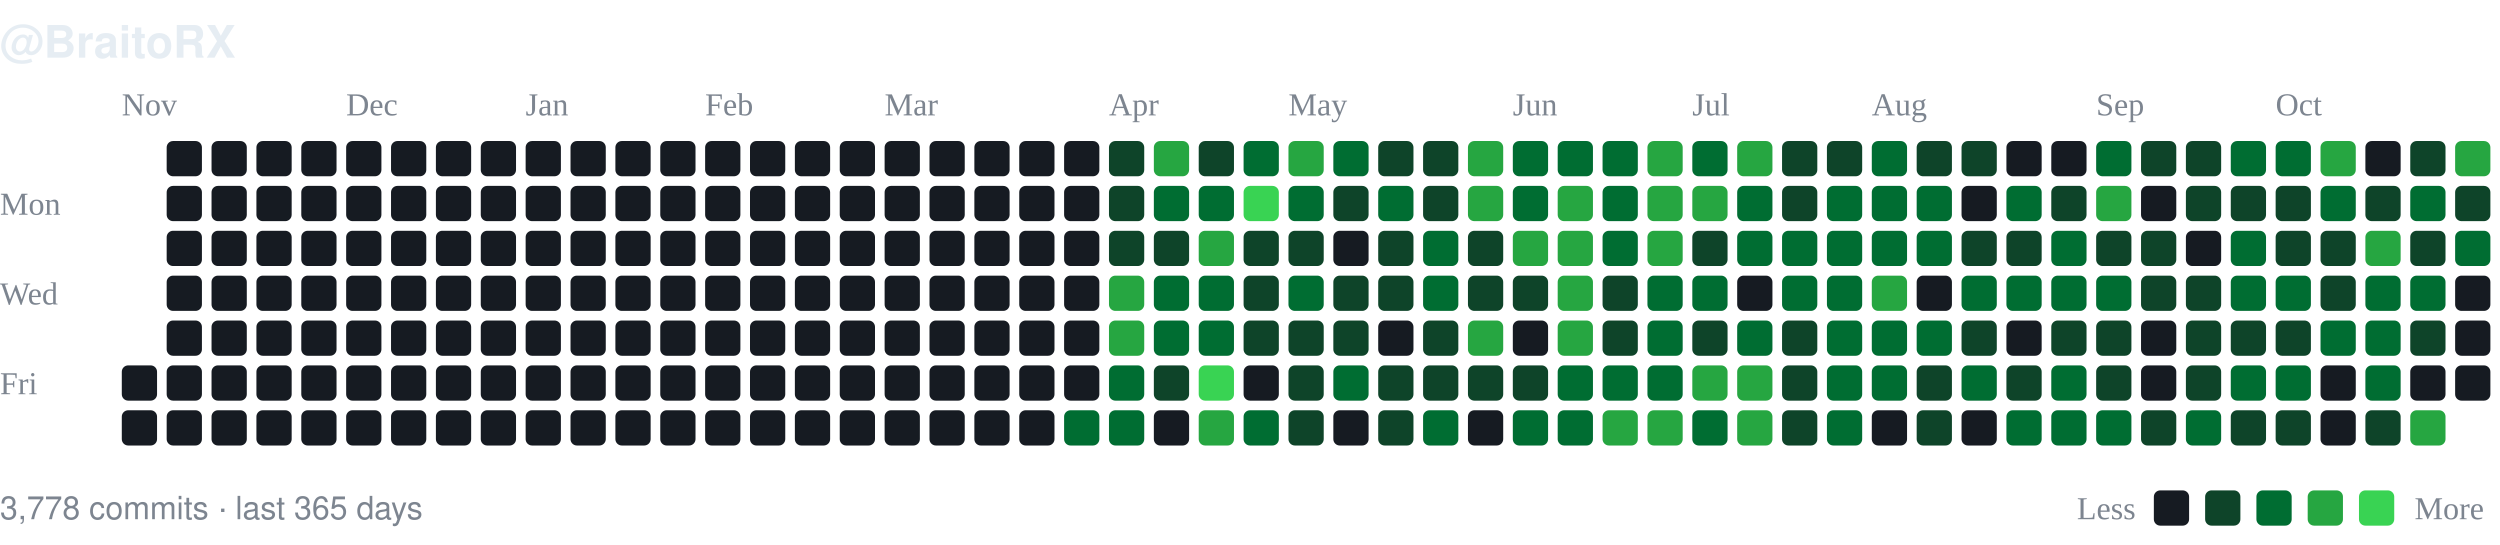
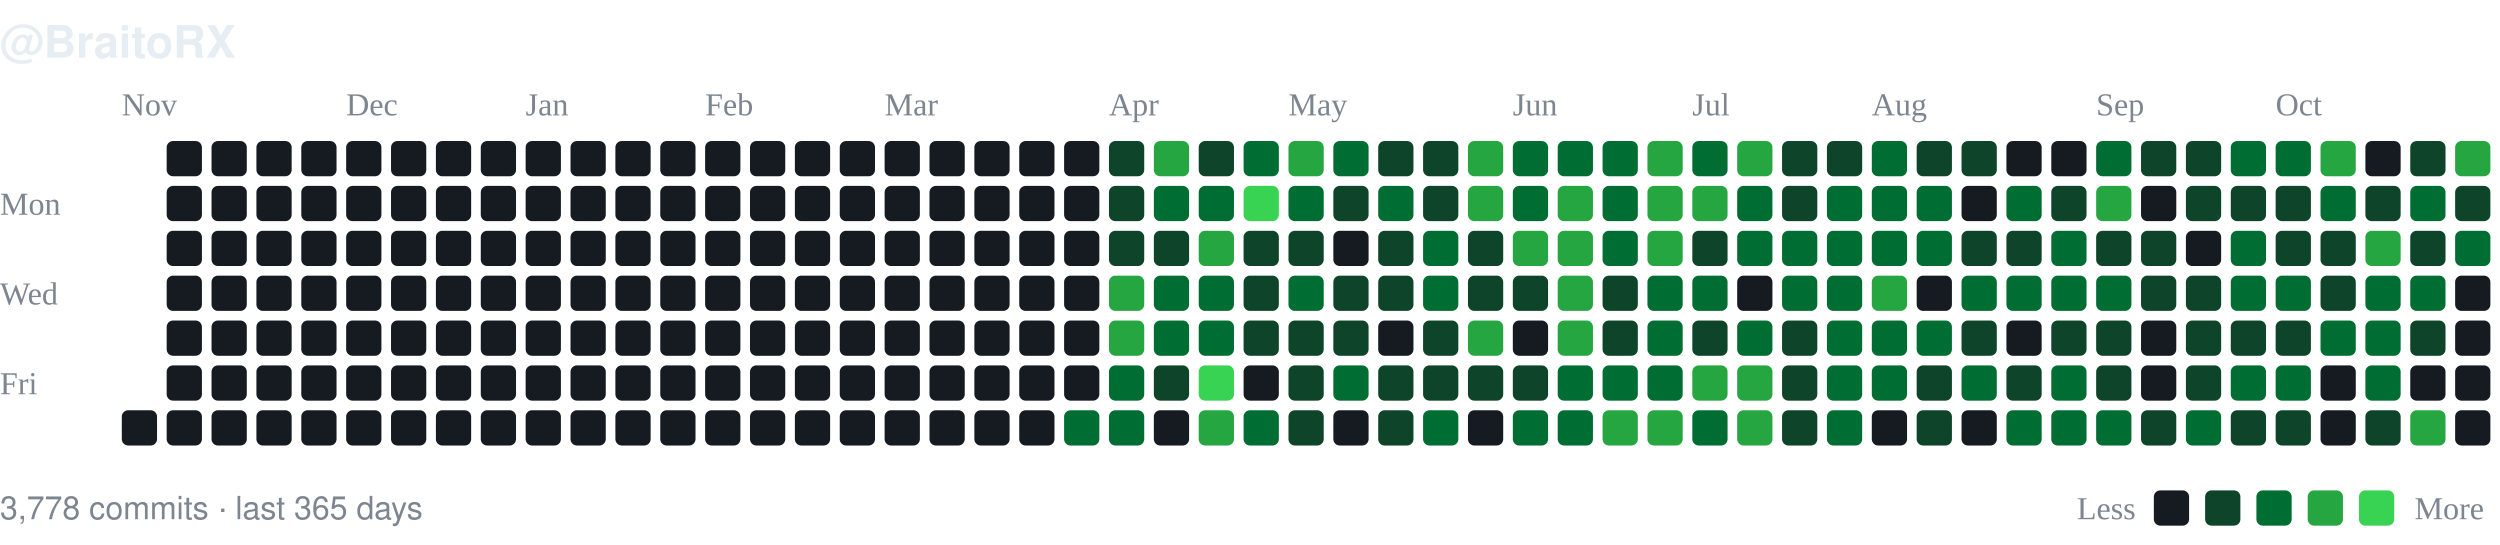
<svg xmlns="http://www.w3.org/2000/svg" width="780" height="170" viewBox="0 0 780 170" role="img">
  <text x="0" y="18" font-size="14" font-weight="600" fill="#e6edf3" font-family="ui-sans-serif,-apple-system,Segoe UI,Helvetica,Arial,sans-serif">@BraitoRX</text>
  <text x="0" y="67" font-size="10" fill="#7d8590">Mon</text>
  <text x="0" y="95" font-size="10" fill="#7d8590">Wed</text>
  <text x="0" y="123" font-size="10" fill="#7d8590">Fri</text>
  <text x="38" y="36" font-size="10" fill="#7d8590">Nov</text>
-   <rect x="38" y="114" width="11" height="11" rx="2" fill="#161b22" />
  <rect x="38" y="128" width="11" height="11" rx="2" fill="#161b22" />
  <rect x="52" y="44" width="11" height="11" rx="2" fill="#161b22" />
  <rect x="52" y="58" width="11" height="11" rx="2" fill="#161b22" />
  <rect x="52" y="72" width="11" height="11" rx="2" fill="#161b22" />
  <rect x="52" y="86" width="11" height="11" rx="2" fill="#161b22" />
  <rect x="52" y="100" width="11" height="11" rx="2" fill="#161b22" />
  <rect x="52" y="114" width="11" height="11" rx="2" fill="#161b22" />
  <rect x="52" y="128" width="11" height="11" rx="2" fill="#161b22" />
  <rect x="66" y="44" width="11" height="11" rx="2" fill="#161b22" />
  <rect x="66" y="58" width="11" height="11" rx="2" fill="#161b22" />
  <rect x="66" y="72" width="11" height="11" rx="2" fill="#161b22" />
  <rect x="66" y="86" width="11" height="11" rx="2" fill="#161b22" />
  <rect x="66" y="100" width="11" height="11" rx="2" fill="#161b22" />
  <rect x="66" y="114" width="11" height="11" rx="2" fill="#161b22" />
  <rect x="66" y="128" width="11" height="11" rx="2" fill="#161b22" />
  <rect x="80" y="44" width="11" height="11" rx="2" fill="#161b22" />
  <rect x="80" y="58" width="11" height="11" rx="2" fill="#161b22" />
  <rect x="80" y="72" width="11" height="11" rx="2" fill="#161b22" />
  <rect x="80" y="86" width="11" height="11" rx="2" fill="#161b22" />
  <rect x="80" y="100" width="11" height="11" rx="2" fill="#161b22" />
  <rect x="80" y="114" width="11" height="11" rx="2" fill="#161b22" />
  <rect x="80" y="128" width="11" height="11" rx="2" fill="#161b22" />
  <rect x="94" y="44" width="11" height="11" rx="2" fill="#161b22" />
  <rect x="94" y="58" width="11" height="11" rx="2" fill="#161b22" />
  <rect x="94" y="72" width="11" height="11" rx="2" fill="#161b22" />
  <rect x="94" y="86" width="11" height="11" rx="2" fill="#161b22" />
  <rect x="94" y="100" width="11" height="11" rx="2" fill="#161b22" />
  <rect x="94" y="114" width="11" height="11" rx="2" fill="#161b22" />
  <rect x="94" y="128" width="11" height="11" rx="2" fill="#161b22" />
  <text x="108" y="36" font-size="10" fill="#7d8590">Dec</text>
  <rect x="108" y="44" width="11" height="11" rx="2" fill="#161b22" />
  <rect x="108" y="58" width="11" height="11" rx="2" fill="#161b22" />
  <rect x="108" y="72" width="11" height="11" rx="2" fill="#161b22" />
  <rect x="108" y="86" width="11" height="11" rx="2" fill="#161b22" />
  <rect x="108" y="100" width="11" height="11" rx="2" fill="#161b22" />
  <rect x="108" y="114" width="11" height="11" rx="2" fill="#161b22" />
  <rect x="108" y="128" width="11" height="11" rx="2" fill="#161b22" />
  <rect x="122" y="44" width="11" height="11" rx="2" fill="#161b22" />
  <rect x="122" y="58" width="11" height="11" rx="2" fill="#161b22" />
  <rect x="122" y="72" width="11" height="11" rx="2" fill="#161b22" />
  <rect x="122" y="86" width="11" height="11" rx="2" fill="#161b22" />
  <rect x="122" y="100" width="11" height="11" rx="2" fill="#161b22" />
  <rect x="122" y="114" width="11" height="11" rx="2" fill="#161b22" />
  <rect x="122" y="128" width="11" height="11" rx="2" fill="#161b22" />
  <rect x="136" y="44" width="11" height="11" rx="2" fill="#161b22" />
  <rect x="136" y="58" width="11" height="11" rx="2" fill="#161b22" />
  <rect x="136" y="72" width="11" height="11" rx="2" fill="#161b22" />
  <rect x="136" y="86" width="11" height="11" rx="2" fill="#161b22" />
  <rect x="136" y="100" width="11" height="11" rx="2" fill="#161b22" />
  <rect x="136" y="114" width="11" height="11" rx="2" fill="#161b22" />
  <rect x="136" y="128" width="11" height="11" rx="2" fill="#161b22" />
  <rect x="150" y="44" width="11" height="11" rx="2" fill="#161b22" />
  <rect x="150" y="58" width="11" height="11" rx="2" fill="#161b22" />
  <rect x="150" y="72" width="11" height="11" rx="2" fill="#161b22" />
  <rect x="150" y="86" width="11" height="11" rx="2" fill="#161b22" />
  <rect x="150" y="100" width="11" height="11" rx="2" fill="#161b22" />
  <rect x="150" y="114" width="11" height="11" rx="2" fill="#161b22" />
  <rect x="150" y="128" width="11" height="11" rx="2" fill="#161b22" />
  <text x="164" y="36" font-size="10" fill="#7d8590">Jan</text>
  <rect x="164" y="44" width="11" height="11" rx="2" fill="#161b22" />
  <rect x="164" y="58" width="11" height="11" rx="2" fill="#161b22" />
  <rect x="164" y="72" width="11" height="11" rx="2" fill="#161b22" />
  <rect x="164" y="86" width="11" height="11" rx="2" fill="#161b22" />
  <rect x="164" y="100" width="11" height="11" rx="2" fill="#161b22" />
  <rect x="164" y="114" width="11" height="11" rx="2" fill="#161b22" />
  <rect x="164" y="128" width="11" height="11" rx="2" fill="#161b22" />
  <rect x="178" y="44" width="11" height="11" rx="2" fill="#161b22" />
  <rect x="178" y="58" width="11" height="11" rx="2" fill="#161b22" />
  <rect x="178" y="72" width="11" height="11" rx="2" fill="#161b22" />
  <rect x="178" y="86" width="11" height="11" rx="2" fill="#161b22" />
  <rect x="178" y="100" width="11" height="11" rx="2" fill="#161b22" />
  <rect x="178" y="114" width="11" height="11" rx="2" fill="#161b22" />
  <rect x="178" y="128" width="11" height="11" rx="2" fill="#161b22" />
  <rect x="192" y="44" width="11" height="11" rx="2" fill="#161b22" />
  <rect x="192" y="58" width="11" height="11" rx="2" fill="#161b22" />
  <rect x="192" y="72" width="11" height="11" rx="2" fill="#161b22" />
  <rect x="192" y="86" width="11" height="11" rx="2" fill="#161b22" />
  <rect x="192" y="100" width="11" height="11" rx="2" fill="#161b22" />
  <rect x="192" y="114" width="11" height="11" rx="2" fill="#161b22" />
  <rect x="192" y="128" width="11" height="11" rx="2" fill="#161b22" />
  <rect x="206" y="44" width="11" height="11" rx="2" fill="#161b22" />
  <rect x="206" y="58" width="11" height="11" rx="2" fill="#161b22" />
  <rect x="206" y="72" width="11" height="11" rx="2" fill="#161b22" />
  <rect x="206" y="86" width="11" height="11" rx="2" fill="#161b22" />
  <rect x="206" y="100" width="11" height="11" rx="2" fill="#161b22" />
  <rect x="206" y="114" width="11" height="11" rx="2" fill="#161b22" />
  <rect x="206" y="128" width="11" height="11" rx="2" fill="#161b22" />
  <text x="220" y="36" font-size="10" fill="#7d8590">Feb</text>
  <rect x="220" y="44" width="11" height="11" rx="2" fill="#161b22" />
  <rect x="220" y="58" width="11" height="11" rx="2" fill="#161b22" />
  <rect x="220" y="72" width="11" height="11" rx="2" fill="#161b22" />
  <rect x="220" y="86" width="11" height="11" rx="2" fill="#161b22" />
  <rect x="220" y="100" width="11" height="11" rx="2" fill="#161b22" />
  <rect x="220" y="114" width="11" height="11" rx="2" fill="#161b22" />
  <rect x="220" y="128" width="11" height="11" rx="2" fill="#161b22" />
  <rect x="234" y="44" width="11" height="11" rx="2" fill="#161b22" />
  <rect x="234" y="58" width="11" height="11" rx="2" fill="#161b22" />
  <rect x="234" y="72" width="11" height="11" rx="2" fill="#161b22" />
  <rect x="234" y="86" width="11" height="11" rx="2" fill="#161b22" />
  <rect x="234" y="100" width="11" height="11" rx="2" fill="#161b22" />
  <rect x="234" y="114" width="11" height="11" rx="2" fill="#161b22" />
  <rect x="234" y="128" width="11" height="11" rx="2" fill="#161b22" />
  <rect x="248" y="44" width="11" height="11" rx="2" fill="#161b22" />
  <rect x="248" y="58" width="11" height="11" rx="2" fill="#161b22" />
  <rect x="248" y="72" width="11" height="11" rx="2" fill="#161b22" />
  <rect x="248" y="86" width="11" height="11" rx="2" fill="#161b22" />
  <rect x="248" y="100" width="11" height="11" rx="2" fill="#161b22" />
  <rect x="248" y="114" width="11" height="11" rx="2" fill="#161b22" />
  <rect x="248" y="128" width="11" height="11" rx="2" fill="#161b22" />
  <rect x="262" y="44" width="11" height="11" rx="2" fill="#161b22" />
  <rect x="262" y="58" width="11" height="11" rx="2" fill="#161b22" />
  <rect x="262" y="72" width="11" height="11" rx="2" fill="#161b22" />
  <rect x="262" y="86" width="11" height="11" rx="2" fill="#161b22" />
  <rect x="262" y="100" width="11" height="11" rx="2" fill="#161b22" />
  <rect x="262" y="114" width="11" height="11" rx="2" fill="#161b22" />
  <rect x="262" y="128" width="11" height="11" rx="2" fill="#161b22" />
  <text x="276" y="36" font-size="10" fill="#7d8590">Mar</text>
  <rect x="276" y="44" width="11" height="11" rx="2" fill="#161b22" />
  <rect x="276" y="58" width="11" height="11" rx="2" fill="#161b22" />
  <rect x="276" y="72" width="11" height="11" rx="2" fill="#161b22" />
  <rect x="276" y="86" width="11" height="11" rx="2" fill="#161b22" />
  <rect x="276" y="100" width="11" height="11" rx="2" fill="#161b22" />
  <rect x="276" y="114" width="11" height="11" rx="2" fill="#161b22" />
  <rect x="276" y="128" width="11" height="11" rx="2" fill="#161b22" />
  <rect x="290" y="44" width="11" height="11" rx="2" fill="#161b22" />
  <rect x="290" y="58" width="11" height="11" rx="2" fill="#161b22" />
  <rect x="290" y="72" width="11" height="11" rx="2" fill="#161b22" />
  <rect x="290" y="86" width="11" height="11" rx="2" fill="#161b22" />
  <rect x="290" y="100" width="11" height="11" rx="2" fill="#161b22" />
  <rect x="290" y="114" width="11" height="11" rx="2" fill="#161b22" />
  <rect x="290" y="128" width="11" height="11" rx="2" fill="#161b22" />
  <rect x="304" y="44" width="11" height="11" rx="2" fill="#161b22" />
  <rect x="304" y="58" width="11" height="11" rx="2" fill="#161b22" />
  <rect x="304" y="72" width="11" height="11" rx="2" fill="#161b22" />
  <rect x="304" y="86" width="11" height="11" rx="2" fill="#161b22" />
  <rect x="304" y="100" width="11" height="11" rx="2" fill="#161b22" />
  <rect x="304" y="114" width="11" height="11" rx="2" fill="#161b22" />
  <rect x="304" y="128" width="11" height="11" rx="2" fill="#161b22" />
  <rect x="318" y="44" width="11" height="11" rx="2" fill="#161b22" />
  <rect x="318" y="58" width="11" height="11" rx="2" fill="#161b22" />
  <rect x="318" y="72" width="11" height="11" rx="2" fill="#161b22" />
  <rect x="318" y="86" width="11" height="11" rx="2" fill="#161b22" />
  <rect x="318" y="100" width="11" height="11" rx="2" fill="#161b22" />
  <rect x="318" y="114" width="11" height="11" rx="2" fill="#161b22" />
  <rect x="318" y="128" width="11" height="11" rx="2" fill="#161b22" />
  <rect x="332" y="44" width="11" height="11" rx="2" fill="#161b22" />
  <rect x="332" y="58" width="11" height="11" rx="2" fill="#161b22" />
  <rect x="332" y="72" width="11" height="11" rx="2" fill="#161b22" />
  <rect x="332" y="86" width="11" height="11" rx="2" fill="#161b22" />
  <rect x="332" y="100" width="11" height="11" rx="2" fill="#161b22" />
  <rect x="332" y="114" width="11" height="11" rx="2" fill="#161b22" />
  <rect x="332" y="128" width="11" height="11" rx="2" fill="#006d32" />
  <text x="346" y="36" font-size="10" fill="#7d8590">Apr</text>
  <rect x="346" y="44" width="11" height="11" rx="2" fill="#0e4429" />
  <rect x="346" y="58" width="11" height="11" rx="2" fill="#0e4429" />
  <rect x="346" y="72" width="11" height="11" rx="2" fill="#0e4429" />
  <rect x="346" y="86" width="11" height="11" rx="2" fill="#26a641" />
  <rect x="346" y="100" width="11" height="11" rx="2" fill="#26a641" />
  <rect x="346" y="114" width="11" height="11" rx="2" fill="#006d32" />
  <rect x="346" y="128" width="11" height="11" rx="2" fill="#006d32" />
  <rect x="360" y="44" width="11" height="11" rx="2" fill="#26a641" />
  <rect x="360" y="58" width="11" height="11" rx="2" fill="#006d32" />
  <rect x="360" y="72" width="11" height="11" rx="2" fill="#0e4429" />
  <rect x="360" y="86" width="11" height="11" rx="2" fill="#006d32" />
  <rect x="360" y="100" width="11" height="11" rx="2" fill="#006d32" />
  <rect x="360" y="114" width="11" height="11" rx="2" fill="#0e4429" />
  <rect x="360" y="128" width="11" height="11" rx="2" fill="#161b22" />
  <rect x="374" y="44" width="11" height="11" rx="2" fill="#0e4429" />
  <rect x="374" y="58" width="11" height="11" rx="2" fill="#006d32" />
  <rect x="374" y="72" width="11" height="11" rx="2" fill="#26a641" />
  <rect x="374" y="86" width="11" height="11" rx="2" fill="#006d32" />
  <rect x="374" y="100" width="11" height="11" rx="2" fill="#006d32" />
  <rect x="374" y="114" width="11" height="11" rx="2" fill="#39d353" />
  <rect x="374" y="128" width="11" height="11" rx="2" fill="#26a641" />
  <rect x="388" y="44" width="11" height="11" rx="2" fill="#006d32" />
  <rect x="388" y="58" width="11" height="11" rx="2" fill="#39d353" />
  <rect x="388" y="72" width="11" height="11" rx="2" fill="#0e4429" />
  <rect x="388" y="86" width="11" height="11" rx="2" fill="#0e4429" />
  <rect x="388" y="100" width="11" height="11" rx="2" fill="#0e4429" />
  <rect x="388" y="114" width="11" height="11" rx="2" fill="#161b22" />
  <rect x="388" y="128" width="11" height="11" rx="2" fill="#006d32" />
  <text x="402" y="36" font-size="10" fill="#7d8590">May</text>
  <rect x="402" y="44" width="11" height="11" rx="2" fill="#26a641" />
  <rect x="402" y="58" width="11" height="11" rx="2" fill="#006d32" />
  <rect x="402" y="72" width="11" height="11" rx="2" fill="#0e4429" />
  <rect x="402" y="86" width="11" height="11" rx="2" fill="#006d32" />
  <rect x="402" y="100" width="11" height="11" rx="2" fill="#0e4429" />
  <rect x="402" y="114" width="11" height="11" rx="2" fill="#0e4429" />
  <rect x="402" y="128" width="11" height="11" rx="2" fill="#0e4429" />
  <rect x="416" y="44" width="11" height="11" rx="2" fill="#006d32" />
  <rect x="416" y="58" width="11" height="11" rx="2" fill="#0e4429" />
  <rect x="416" y="72" width="11" height="11" rx="2" fill="#161b22" />
  <rect x="416" y="86" width="11" height="11" rx="2" fill="#0e4429" />
  <rect x="416" y="100" width="11" height="11" rx="2" fill="#0e4429" />
  <rect x="416" y="114" width="11" height="11" rx="2" fill="#006d32" />
  <rect x="416" y="128" width="11" height="11" rx="2" fill="#161b22" />
  <rect x="430" y="44" width="11" height="11" rx="2" fill="#0e4429" />
  <rect x="430" y="58" width="11" height="11" rx="2" fill="#006d32" />
  <rect x="430" y="72" width="11" height="11" rx="2" fill="#0e4429" />
  <rect x="430" y="86" width="11" height="11" rx="2" fill="#0e4429" />
  <rect x="430" y="100" width="11" height="11" rx="2" fill="#161b22" />
  <rect x="430" y="114" width="11" height="11" rx="2" fill="#0e4429" />
  <rect x="430" y="128" width="11" height="11" rx="2" fill="#0e4429" />
  <rect x="444" y="44" width="11" height="11" rx="2" fill="#0e4429" />
  <rect x="444" y="58" width="11" height="11" rx="2" fill="#0e4429" />
  <rect x="444" y="72" width="11" height="11" rx="2" fill="#006d32" />
  <rect x="444" y="86" width="11" height="11" rx="2" fill="#006d32" />
  <rect x="444" y="100" width="11" height="11" rx="2" fill="#0e4429" />
  <rect x="444" y="114" width="11" height="11" rx="2" fill="#0e4429" />
  <rect x="444" y="128" width="11" height="11" rx="2" fill="#006d32" />
  <rect x="458" y="44" width="11" height="11" rx="2" fill="#26a641" />
  <rect x="458" y="58" width="11" height="11" rx="2" fill="#26a641" />
  <rect x="458" y="72" width="11" height="11" rx="2" fill="#0e4429" />
  <rect x="458" y="86" width="11" height="11" rx="2" fill="#0e4429" />
  <rect x="458" y="100" width="11" height="11" rx="2" fill="#26a641" />
  <rect x="458" y="114" width="11" height="11" rx="2" fill="#0e4429" />
  <rect x="458" y="128" width="11" height="11" rx="2" fill="#161b22" />
  <text x="472" y="36" font-size="10" fill="#7d8590">Jun</text>
  <rect x="472" y="44" width="11" height="11" rx="2" fill="#006d32" />
  <rect x="472" y="58" width="11" height="11" rx="2" fill="#006d32" />
  <rect x="472" y="72" width="11" height="11" rx="2" fill="#26a641" />
  <rect x="472" y="86" width="11" height="11" rx="2" fill="#0e4429" />
  <rect x="472" y="100" width="11" height="11" rx="2" fill="#161b22" />
  <rect x="472" y="114" width="11" height="11" rx="2" fill="#0e4429" />
  <rect x="472" y="128" width="11" height="11" rx="2" fill="#006d32" />
  <rect x="486" y="44" width="11" height="11" rx="2" fill="#006d32" />
  <rect x="486" y="58" width="11" height="11" rx="2" fill="#26a641" />
  <rect x="486" y="72" width="11" height="11" rx="2" fill="#26a641" />
  <rect x="486" y="86" width="11" height="11" rx="2" fill="#26a641" />
  <rect x="486" y="100" width="11" height="11" rx="2" fill="#26a641" />
  <rect x="486" y="114" width="11" height="11" rx="2" fill="#006d32" />
  <rect x="486" y="128" width="11" height="11" rx="2" fill="#006d32" />
  <rect x="500" y="44" width="11" height="11" rx="2" fill="#006d32" />
  <rect x="500" y="58" width="11" height="11" rx="2" fill="#006d32" />
  <rect x="500" y="72" width="11" height="11" rx="2" fill="#006d32" />
  <rect x="500" y="86" width="11" height="11" rx="2" fill="#0e4429" />
  <rect x="500" y="100" width="11" height="11" rx="2" fill="#0e4429" />
  <rect x="500" y="114" width="11" height="11" rx="2" fill="#006d32" />
  <rect x="500" y="128" width="11" height="11" rx="2" fill="#26a641" />
  <rect x="514" y="44" width="11" height="11" rx="2" fill="#26a641" />
  <rect x="514" y="58" width="11" height="11" rx="2" fill="#26a641" />
  <rect x="514" y="72" width="11" height="11" rx="2" fill="#26a641" />
  <rect x="514" y="86" width="11" height="11" rx="2" fill="#006d32" />
  <rect x="514" y="100" width="11" height="11" rx="2" fill="#006d32" />
  <rect x="514" y="114" width="11" height="11" rx="2" fill="#006d32" />
  <rect x="514" y="128" width="11" height="11" rx="2" fill="#26a641" />
  <text x="528" y="36" font-size="10" fill="#7d8590">Jul</text>
  <rect x="528" y="44" width="11" height="11" rx="2" fill="#006d32" />
  <rect x="528" y="58" width="11" height="11" rx="2" fill="#26a641" />
  <rect x="528" y="72" width="11" height="11" rx="2" fill="#0e4429" />
  <rect x="528" y="86" width="11" height="11" rx="2" fill="#006d32" />
  <rect x="528" y="100" width="11" height="11" rx="2" fill="#0e4429" />
  <rect x="528" y="114" width="11" height="11" rx="2" fill="#26a641" />
  <rect x="528" y="128" width="11" height="11" rx="2" fill="#006d32" />
  <rect x="542" y="44" width="11" height="11" rx="2" fill="#26a641" />
  <rect x="542" y="58" width="11" height="11" rx="2" fill="#006d32" />
  <rect x="542" y="72" width="11" height="11" rx="2" fill="#006d32" />
  <rect x="542" y="86" width="11" height="11" rx="2" fill="#161b22" />
  <rect x="542" y="100" width="11" height="11" rx="2" fill="#006d32" />
  <rect x="542" y="114" width="11" height="11" rx="2" fill="#26a641" />
  <rect x="542" y="128" width="11" height="11" rx="2" fill="#26a641" />
  <rect x="556" y="44" width="11" height="11" rx="2" fill="#0e4429" />
  <rect x="556" y="58" width="11" height="11" rx="2" fill="#0e4429" />
  <rect x="556" y="72" width="11" height="11" rx="2" fill="#006d32" />
  <rect x="556" y="86" width="11" height="11" rx="2" fill="#006d32" />
  <rect x="556" y="100" width="11" height="11" rx="2" fill="#0e4429" />
  <rect x="556" y="114" width="11" height="11" rx="2" fill="#0e4429" />
  <rect x="556" y="128" width="11" height="11" rx="2" fill="#0e4429" />
  <rect x="570" y="44" width="11" height="11" rx="2" fill="#0e4429" />
  <rect x="570" y="58" width="11" height="11" rx="2" fill="#006d32" />
  <rect x="570" y="72" width="11" height="11" rx="2" fill="#006d32" />
  <rect x="570" y="86" width="11" height="11" rx="2" fill="#006d32" />
  <rect x="570" y="100" width="11" height="11" rx="2" fill="#006d32" />
  <rect x="570" y="114" width="11" height="11" rx="2" fill="#006d32" />
  <rect x="570" y="128" width="11" height="11" rx="2" fill="#006d32" />
  <text x="584" y="36" font-size="10" fill="#7d8590">Aug</text>
  <rect x="584" y="44" width="11" height="11" rx="2" fill="#006d32" />
  <rect x="584" y="58" width="11" height="11" rx="2" fill="#006d32" />
  <rect x="584" y="72" width="11" height="11" rx="2" fill="#006d32" />
  <rect x="584" y="86" width="11" height="11" rx="2" fill="#26a641" />
  <rect x="584" y="100" width="11" height="11" rx="2" fill="#006d32" />
  <rect x="584" y="114" width="11" height="11" rx="2" fill="#006d32" />
  <rect x="584" y="128" width="11" height="11" rx="2" fill="#161b22" />
  <rect x="598" y="44" width="11" height="11" rx="2" fill="#0e4429" />
  <rect x="598" y="58" width="11" height="11" rx="2" fill="#006d32" />
  <rect x="598" y="72" width="11" height="11" rx="2" fill="#006d32" />
  <rect x="598" y="86" width="11" height="11" rx="2" fill="#161b22" />
  <rect x="598" y="100" width="11" height="11" rx="2" fill="#006d32" />
  <rect x="598" y="114" width="11" height="11" rx="2" fill="#0e4429" />
  <rect x="598" y="128" width="11" height="11" rx="2" fill="#0e4429" />
  <rect x="612" y="44" width="11" height="11" rx="2" fill="#0e4429" />
  <rect x="612" y="58" width="11" height="11" rx="2" fill="#161b22" />
  <rect x="612" y="72" width="11" height="11" rx="2" fill="#0e4429" />
  <rect x="612" y="86" width="11" height="11" rx="2" fill="#006d32" />
  <rect x="612" y="100" width="11" height="11" rx="2" fill="#0e4429" />
  <rect x="612" y="114" width="11" height="11" rx="2" fill="#006d32" />
  <rect x="612" y="128" width="11" height="11" rx="2" fill="#161b22" />
  <rect x="626" y="44" width="11" height="11" rx="2" fill="#161b22" />
  <rect x="626" y="58" width="11" height="11" rx="2" fill="#006d32" />
  <rect x="626" y="72" width="11" height="11" rx="2" fill="#0e4429" />
  <rect x="626" y="86" width="11" height="11" rx="2" fill="#006d32" />
  <rect x="626" y="100" width="11" height="11" rx="2" fill="#161b22" />
  <rect x="626" y="114" width="11" height="11" rx="2" fill="#0e4429" />
  <rect x="626" y="128" width="11" height="11" rx="2" fill="#006d32" />
  <rect x="640" y="44" width="11" height="11" rx="2" fill="#161b22" />
  <rect x="640" y="58" width="11" height="11" rx="2" fill="#0e4429" />
  <rect x="640" y="72" width="11" height="11" rx="2" fill="#006d32" />
  <rect x="640" y="86" width="11" height="11" rx="2" fill="#006d32" />
  <rect x="640" y="100" width="11" height="11" rx="2" fill="#0e4429" />
  <rect x="640" y="114" width="11" height="11" rx="2" fill="#006d32" />
  <rect x="640" y="128" width="11" height="11" rx="2" fill="#006d32" />
  <text x="654" y="36" font-size="10" fill="#7d8590">Sep</text>
  <rect x="654" y="44" width="11" height="11" rx="2" fill="#006d32" />
  <rect x="654" y="58" width="11" height="11" rx="2" fill="#26a641" />
  <rect x="654" y="72" width="11" height="11" rx="2" fill="#0e4429" />
  <rect x="654" y="86" width="11" height="11" rx="2" fill="#006d32" />
  <rect x="654" y="100" width="11" height="11" rx="2" fill="#0e4429" />
  <rect x="654" y="114" width="11" height="11" rx="2" fill="#0e4429" />
  <rect x="654" y="128" width="11" height="11" rx="2" fill="#006d32" />
  <rect x="668" y="44" width="11" height="11" rx="2" fill="#0e4429" />
  <rect x="668" y="58" width="11" height="11" rx="2" fill="#161b22" />
  <rect x="668" y="72" width="11" height="11" rx="2" fill="#0e4429" />
  <rect x="668" y="86" width="11" height="11" rx="2" fill="#0e4429" />
  <rect x="668" y="100" width="11" height="11" rx="2" fill="#161b22" />
  <rect x="668" y="114" width="11" height="11" rx="2" fill="#161b22" />
  <rect x="668" y="128" width="11" height="11" rx="2" fill="#0e4429" />
  <rect x="682" y="44" width="11" height="11" rx="2" fill="#0e4429" />
  <rect x="682" y="58" width="11" height="11" rx="2" fill="#0e4429" />
  <rect x="682" y="72" width="11" height="11" rx="2" fill="#161b22" />
  <rect x="682" y="86" width="11" height="11" rx="2" fill="#0e4429" />
  <rect x="682" y="100" width="11" height="11" rx="2" fill="#0e4429" />
  <rect x="682" y="114" width="11" height="11" rx="2" fill="#0e4429" />
  <rect x="682" y="128" width="11" height="11" rx="2" fill="#006d32" />
  <rect x="696" y="44" width="11" height="11" rx="2" fill="#006d32" />
  <rect x="696" y="58" width="11" height="11" rx="2" fill="#0e4429" />
  <rect x="696" y="72" width="11" height="11" rx="2" fill="#006d32" />
  <rect x="696" y="86" width="11" height="11" rx="2" fill="#006d32" />
  <rect x="696" y="100" width="11" height="11" rx="2" fill="#0e4429" />
  <rect x="696" y="114" width="11" height="11" rx="2" fill="#006d32" />
  <rect x="696" y="128" width="11" height="11" rx="2" fill="#0e4429" />
  <text x="710" y="36" font-size="10" fill="#7d8590">Oct</text>
  <rect x="710" y="44" width="11" height="11" rx="2" fill="#006d32" />
  <rect x="710" y="58" width="11" height="11" rx="2" fill="#0e4429" />
  <rect x="710" y="72" width="11" height="11" rx="2" fill="#0e4429" />
  <rect x="710" y="86" width="11" height="11" rx="2" fill="#006d32" />
  <rect x="710" y="100" width="11" height="11" rx="2" fill="#0e4429" />
  <rect x="710" y="114" width="11" height="11" rx="2" fill="#006d32" />
  <rect x="710" y="128" width="11" height="11" rx="2" fill="#0e4429" />
  <rect x="724" y="44" width="11" height="11" rx="2" fill="#26a641" />
  <rect x="724" y="58" width="11" height="11" rx="2" fill="#006d32" />
  <rect x="724" y="72" width="11" height="11" rx="2" fill="#0e4429" />
  <rect x="724" y="86" width="11" height="11" rx="2" fill="#0e4429" />
  <rect x="724" y="100" width="11" height="11" rx="2" fill="#006d32" />
  <rect x="724" y="114" width="11" height="11" rx="2" fill="#161b22" />
  <rect x="724" y="128" width="11" height="11" rx="2" fill="#161b22" />
  <rect x="738" y="44" width="11" height="11" rx="2" fill="#161b22" />
  <rect x="738" y="58" width="11" height="11" rx="2" fill="#0e4429" />
  <rect x="738" y="72" width="11" height="11" rx="2" fill="#26a641" />
  <rect x="738" y="86" width="11" height="11" rx="2" fill="#006d32" />
  <rect x="738" y="100" width="11" height="11" rx="2" fill="#006d32" />
  <rect x="738" y="114" width="11" height="11" rx="2" fill="#006d32" />
  <rect x="738" y="128" width="11" height="11" rx="2" fill="#0e4429" />
  <rect x="752" y="44" width="11" height="11" rx="2" fill="#0e4429" />
  <rect x="752" y="58" width="11" height="11" rx="2" fill="#006d32" />
  <rect x="752" y="72" width="11" height="11" rx="2" fill="#0e4429" />
  <rect x="752" y="86" width="11" height="11" rx="2" fill="#006d32" />
  <rect x="752" y="100" width="11" height="11" rx="2" fill="#0e4429" />
  <rect x="752" y="114" width="11" height="11" rx="2" fill="#161b22" />
  <rect x="752" y="128" width="11" height="11" rx="2" fill="#26a641" />
  <rect x="766" y="44" width="11" height="11" rx="2" fill="#26a641" />
  <rect x="766" y="58" width="11" height="11" rx="2" fill="#0e4429" />
  <rect x="766" y="72" width="11" height="11" rx="2" fill="#006d32" />
  <rect x="766" y="86" width="11" height="11" rx="2" fill="#161b22" />
  <rect x="766" y="100" width="11" height="11" rx="2" fill="#161b22" />
  <rect x="766" y="114" width="11" height="11" rx="2" fill="#161b22" />
+   <rect x="766" y="128" width="11" height="11" rx="2" fill="#161b22" />
  <text x="648" y="162" font-size="10" fill="#7d8590">Less</text>
  <rect x="672" y="153" width="11" height="11" rx="2" fill="#161b22" />
  <rect x="688" y="153" width="11" height="11" rx="2" fill="#0e4429" />
  <rect x="704" y="153" width="11" height="11" rx="2" fill="#006d32" />
  <rect x="720" y="153" width="11" height="11" rx="2" fill="#26a641" />
  <rect x="736" y="153" width="11" height="11" rx="2" fill="#39d353" />
  <text x="775" y="162" font-size="10" fill="#7d8590" text-anchor="end">More</text>
  <text x="0" y="162" font-size="10" fill="#7d8590" font-family="ui-sans-serif,-apple-system,Segoe UI,Helvetica,Arial,sans-serif">3,778 commits · last 365 days</text>
</svg>
